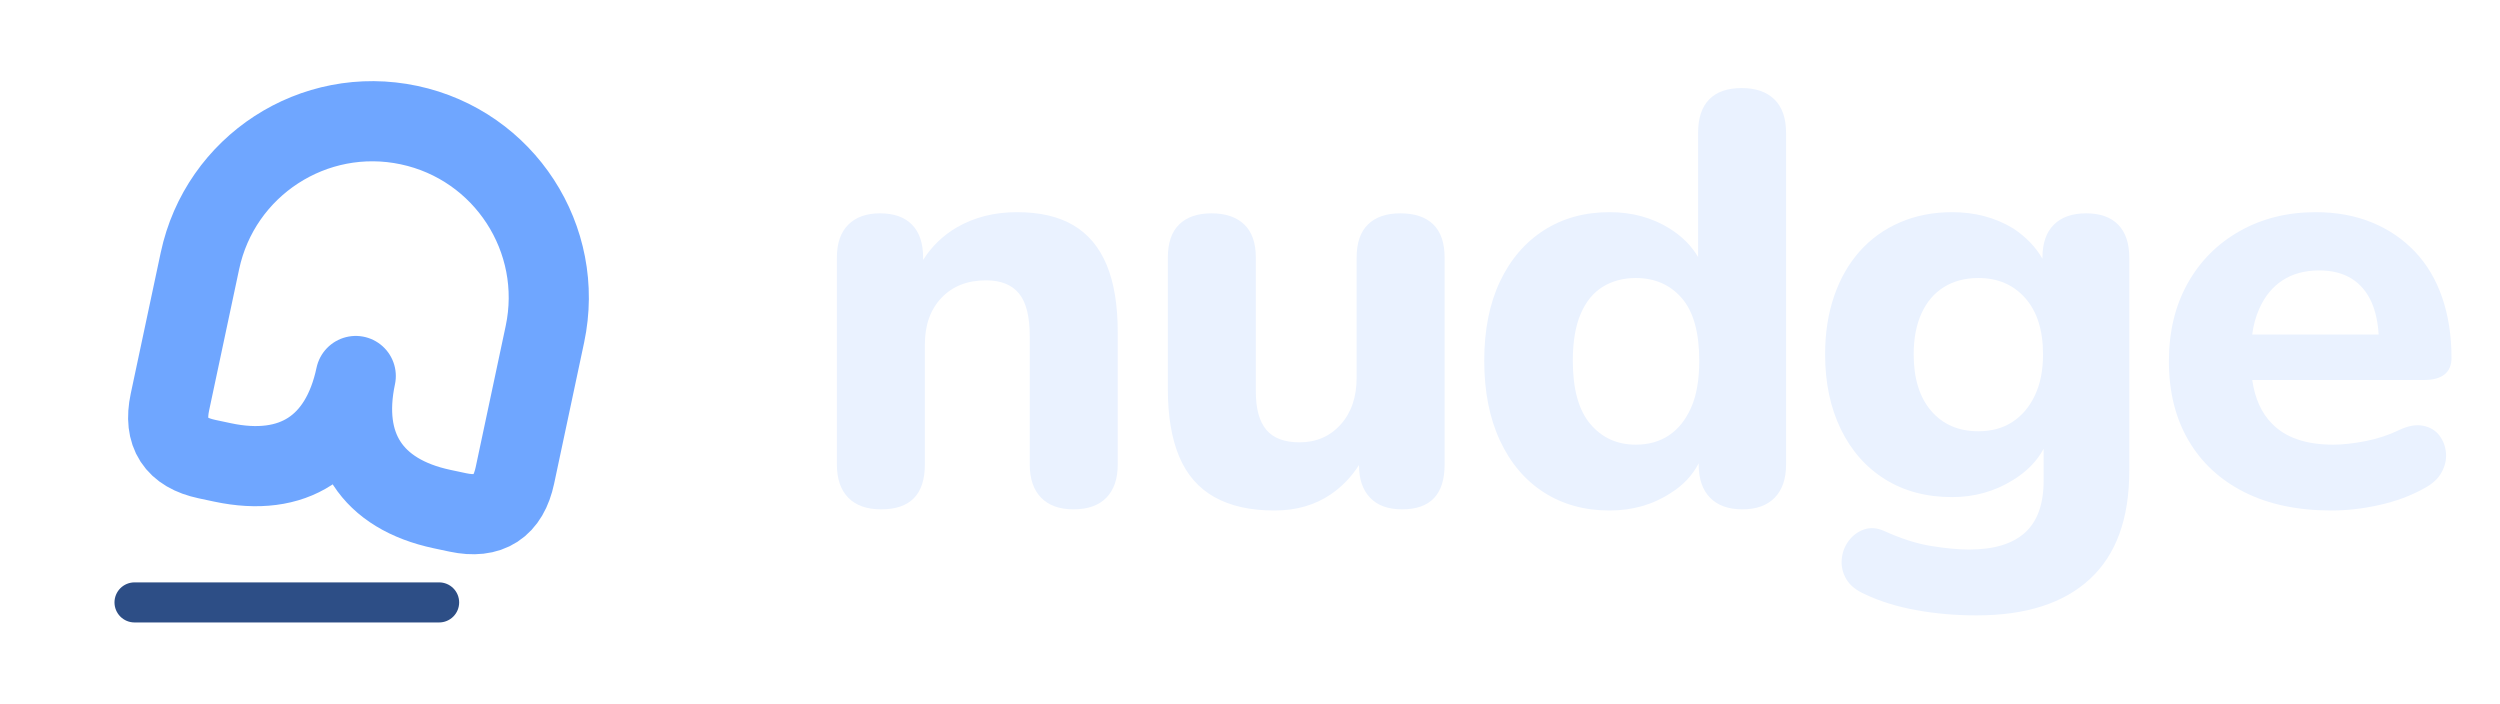
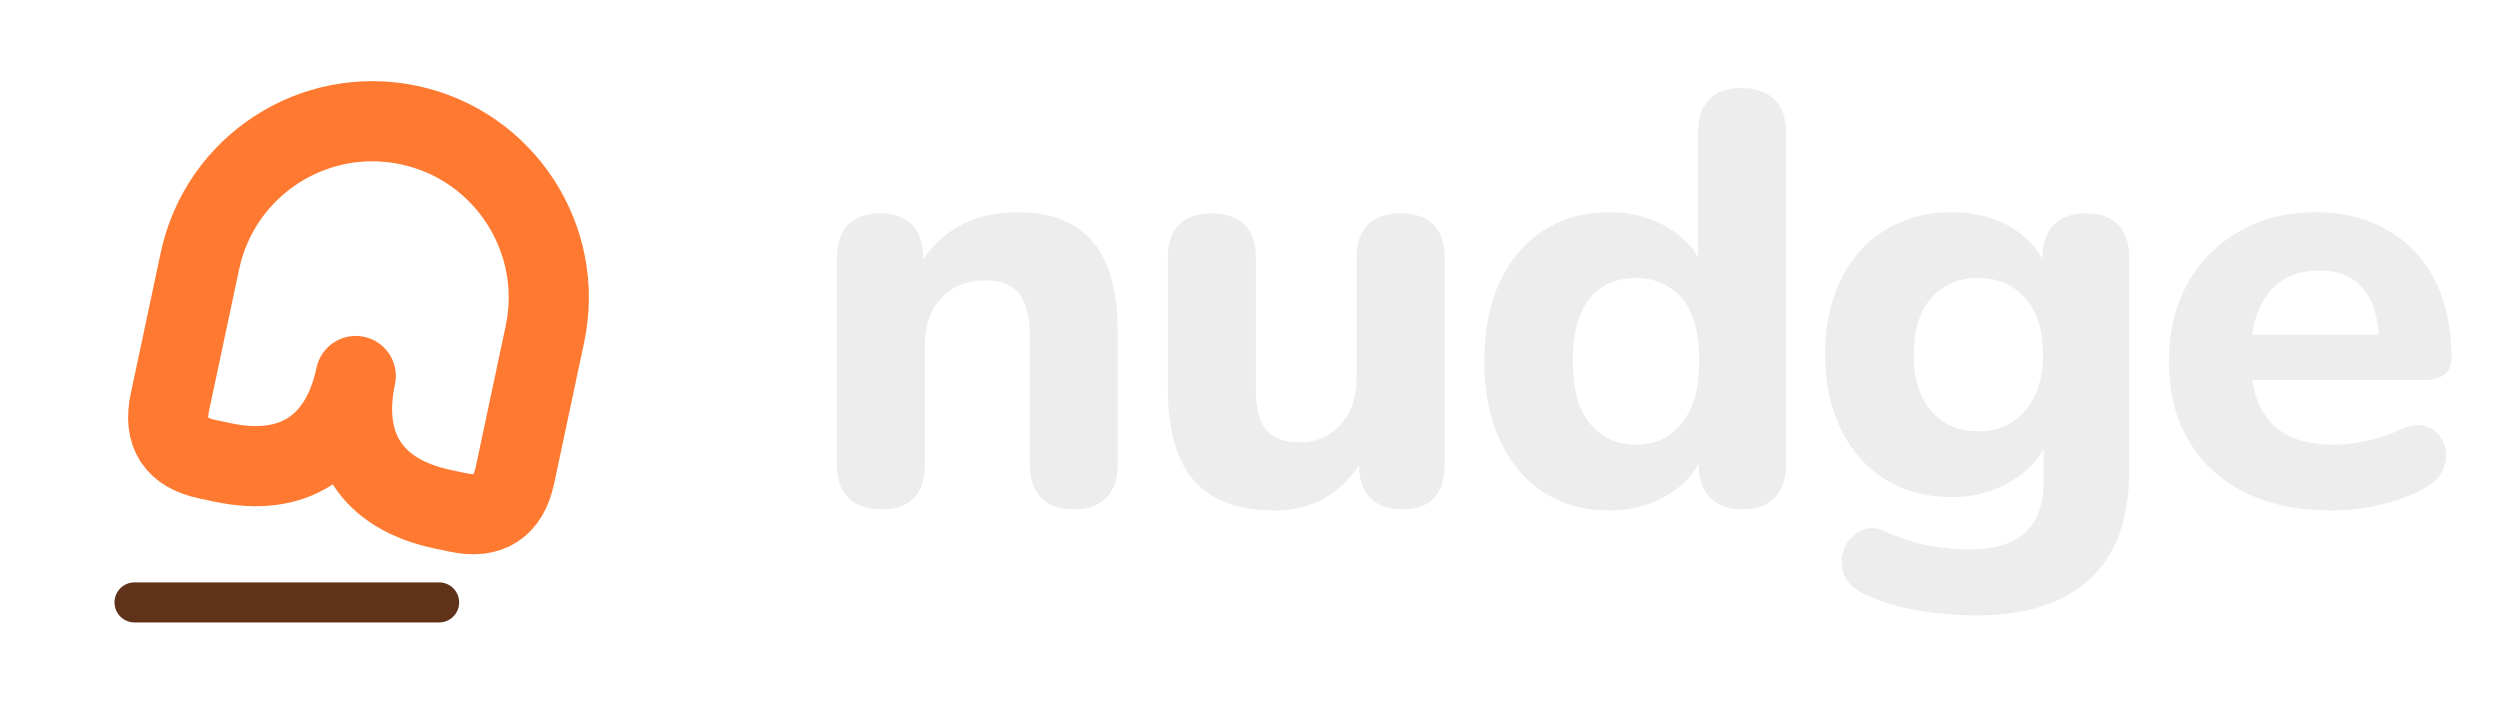
<svg xmlns="http://www.w3.org/2000/svg" viewBox="-83.26 -865.13 4290.50 1207.27">
  <g transform="translate(0.0 -781.9) scale(6.8782) translate(-30.54 -51.79)">
    <g fill="none" stroke-linecap="round" stroke-linejoin="round">
-       <path d="M52 190 H128" stroke="#2D4E86" stroke-width="10" />
-       <path transform="rotate(12 144 172)" d="M100 142 C100 160 90 170 72 170 H68 Q56 170 56 158 V122 A44 44 0 0 1 144 122 V158 Q144 170 132 170 H128 C110 170 100 160 100 142 Z" stroke="#6FA6FF" stroke-width="20" />
+       <path d="M52 190 H128" stroke="#603219" stroke-width="10" />
+       <path transform="rotate(12 144 172)" d="M100 142 C100 160 90 170 72 170 H68 Q56 170 56 158 V122 A44 44 0 0 1 144 122 V158 Q144 170 132 170 H128 C110 170 100 160 100 142 Z" stroke="#FF7A30" stroke-width="20" />
    </g>
  </g>
-   <g fill="#EAF2FF" transform="translate(1295.0 0) scale(1 -1)">
+   <g fill="#EDEDEE" transform="translate(1295.0 0) scale(1 -1)">
    <path transform="translate(0.0 0)" d="M134 -9Q97 -9 77.5 11.0Q58 31 58 68V423Q58 460 77.5 479.5Q97 499 132 499Q168 499 187.0 479.5Q206 460 206 423V419Q228 454 264 475Q309 501 367 501Q426 501 464.0 478.5Q502 456 521.0 410.5Q540 365 540 295V68Q540 31 520.5 11.0Q501 -9 464 -9Q428 -9 408.5 11.0Q389 31 389 68V288Q389 339 370.5 361.5Q352 384 314 384Q266 384 237.5 354.0Q209 324 209 274V68Q209 -9 134 -9Z" />
    <path transform="translate(570.0 0)" d="M239 -11Q177 -11 136.0 12.0Q95 35 75.5 81.5Q56 128 56 197V423Q56 461 75.5 480.0Q95 499 131.0 499.0Q167 499 187.0 480.0Q207 461 207 423V193Q207 149 225.0 127.5Q243 106 282 106Q325 106 352.5 136.5Q380 167 380 217V423Q380 461 399.5 480.0Q419 499 455 499Q492 499 511.5 480.0Q531 461 531 423V68Q531 -9 458 -9Q422 -9 403 11Q384 31 384 67Q365 37 336 17Q295 -11 239 -11Z" />
    <path transform="translate(1135.0 0)" d="M249 -11Q185 -11 136.5 20.0Q88 51 61.0 109.0Q34 167 34.0 246.0Q34 325 61.0 382.0Q88 439 136.5 470.0Q185 501 249 501Q307 501 352 473Q384 453 401 424V637Q401 675 420.0 694.5Q439 714 476 714Q512 714 532.0 694.5Q552 675 552 637V68Q552 31 532.5 11.0Q513 -9 477.0 -9.0Q441 -9 421.5 11.0Q402 31 402 68V70Q386 39 354 19Q308 -11 249 -11ZM294 102Q327 102 351.0 118.0Q375 134 389.0 165.5Q403 197 403 246Q403 319 373.0 353.5Q343 388 294 388Q262 388 237.5 373.0Q213 358 199.5 326.5Q186 295 186 246Q186 173 216.0 137.5Q246 102 294 102Z" />
    <path transform="translate(1720.0 0)" d="M294 -191Q240 -191 190.5 -182.0Q141 -173 103 -155Q80 -145 70.5 -129.0Q61 -113 62.5 -95.0Q64 -77 74.5 -63.0Q85 -49 101.0 -43.5Q117 -38 135 -46Q179 -66 216.5 -72.0Q254 -78 281 -78Q345 -78 377.0 -49.0Q409 -20 409 40V95Q392 63 356 41Q309 12 252 12Q186 12 137.0 42.5Q88 73 61.0 128.5Q34 184 34 257Q34 312 49.5 357.0Q65 402 93.5 434.0Q122 466 162.5 483.5Q203 501 252 501Q311 501 357 473Q390 451 407 421V423Q407 460 426.5 479.5Q446 499 482.0 499.0Q518 499 537.0 479.5Q556 460 556 423V57Q556 -66 488.5 -128.5Q421 -191 294 -191ZM297 125Q331 125 355.5 141.0Q380 157 394.0 186.5Q408 216 408 257Q408 319 377.5 353.5Q347 388 297 388Q263 388 238.0 372.5Q213 357 199.5 327.5Q186 298 186 257Q186 195 216.0 160.0Q246 125 297 125Z" />
    <path transform="translate(2310.0 0)" d="M313 -11Q226 -11 163.5 20.5Q101 52 67.5 109.5Q34 167 34 245Q34 321 66.0 378.5Q98 436 155.5 468.5Q213 501 286 501Q339 501 382.0 483.5Q425 466 456.0 433.5Q487 401 503.0 354.5Q519 308 519 251Q519 232 507.0 222.5Q495 213 472 213H177Q184 165 211 138Q246 102 316 102Q340 102 371.0 108.0Q402 114 429 127Q452 138 470.0 134.5Q488 131 498.0 118.0Q508 105 509.5 88.0Q511 71 502.0 54.5Q493 38 472 27Q438 8 395.5 -1.5Q353 -11 313 -11ZM177 291H394Q392 323 382 346Q370 373 347.5 387.0Q325 401 292 401Q255 401 229.0 384.0Q203 367 189 335Q180 315 177 291Z" />
  </g>
</svg>
